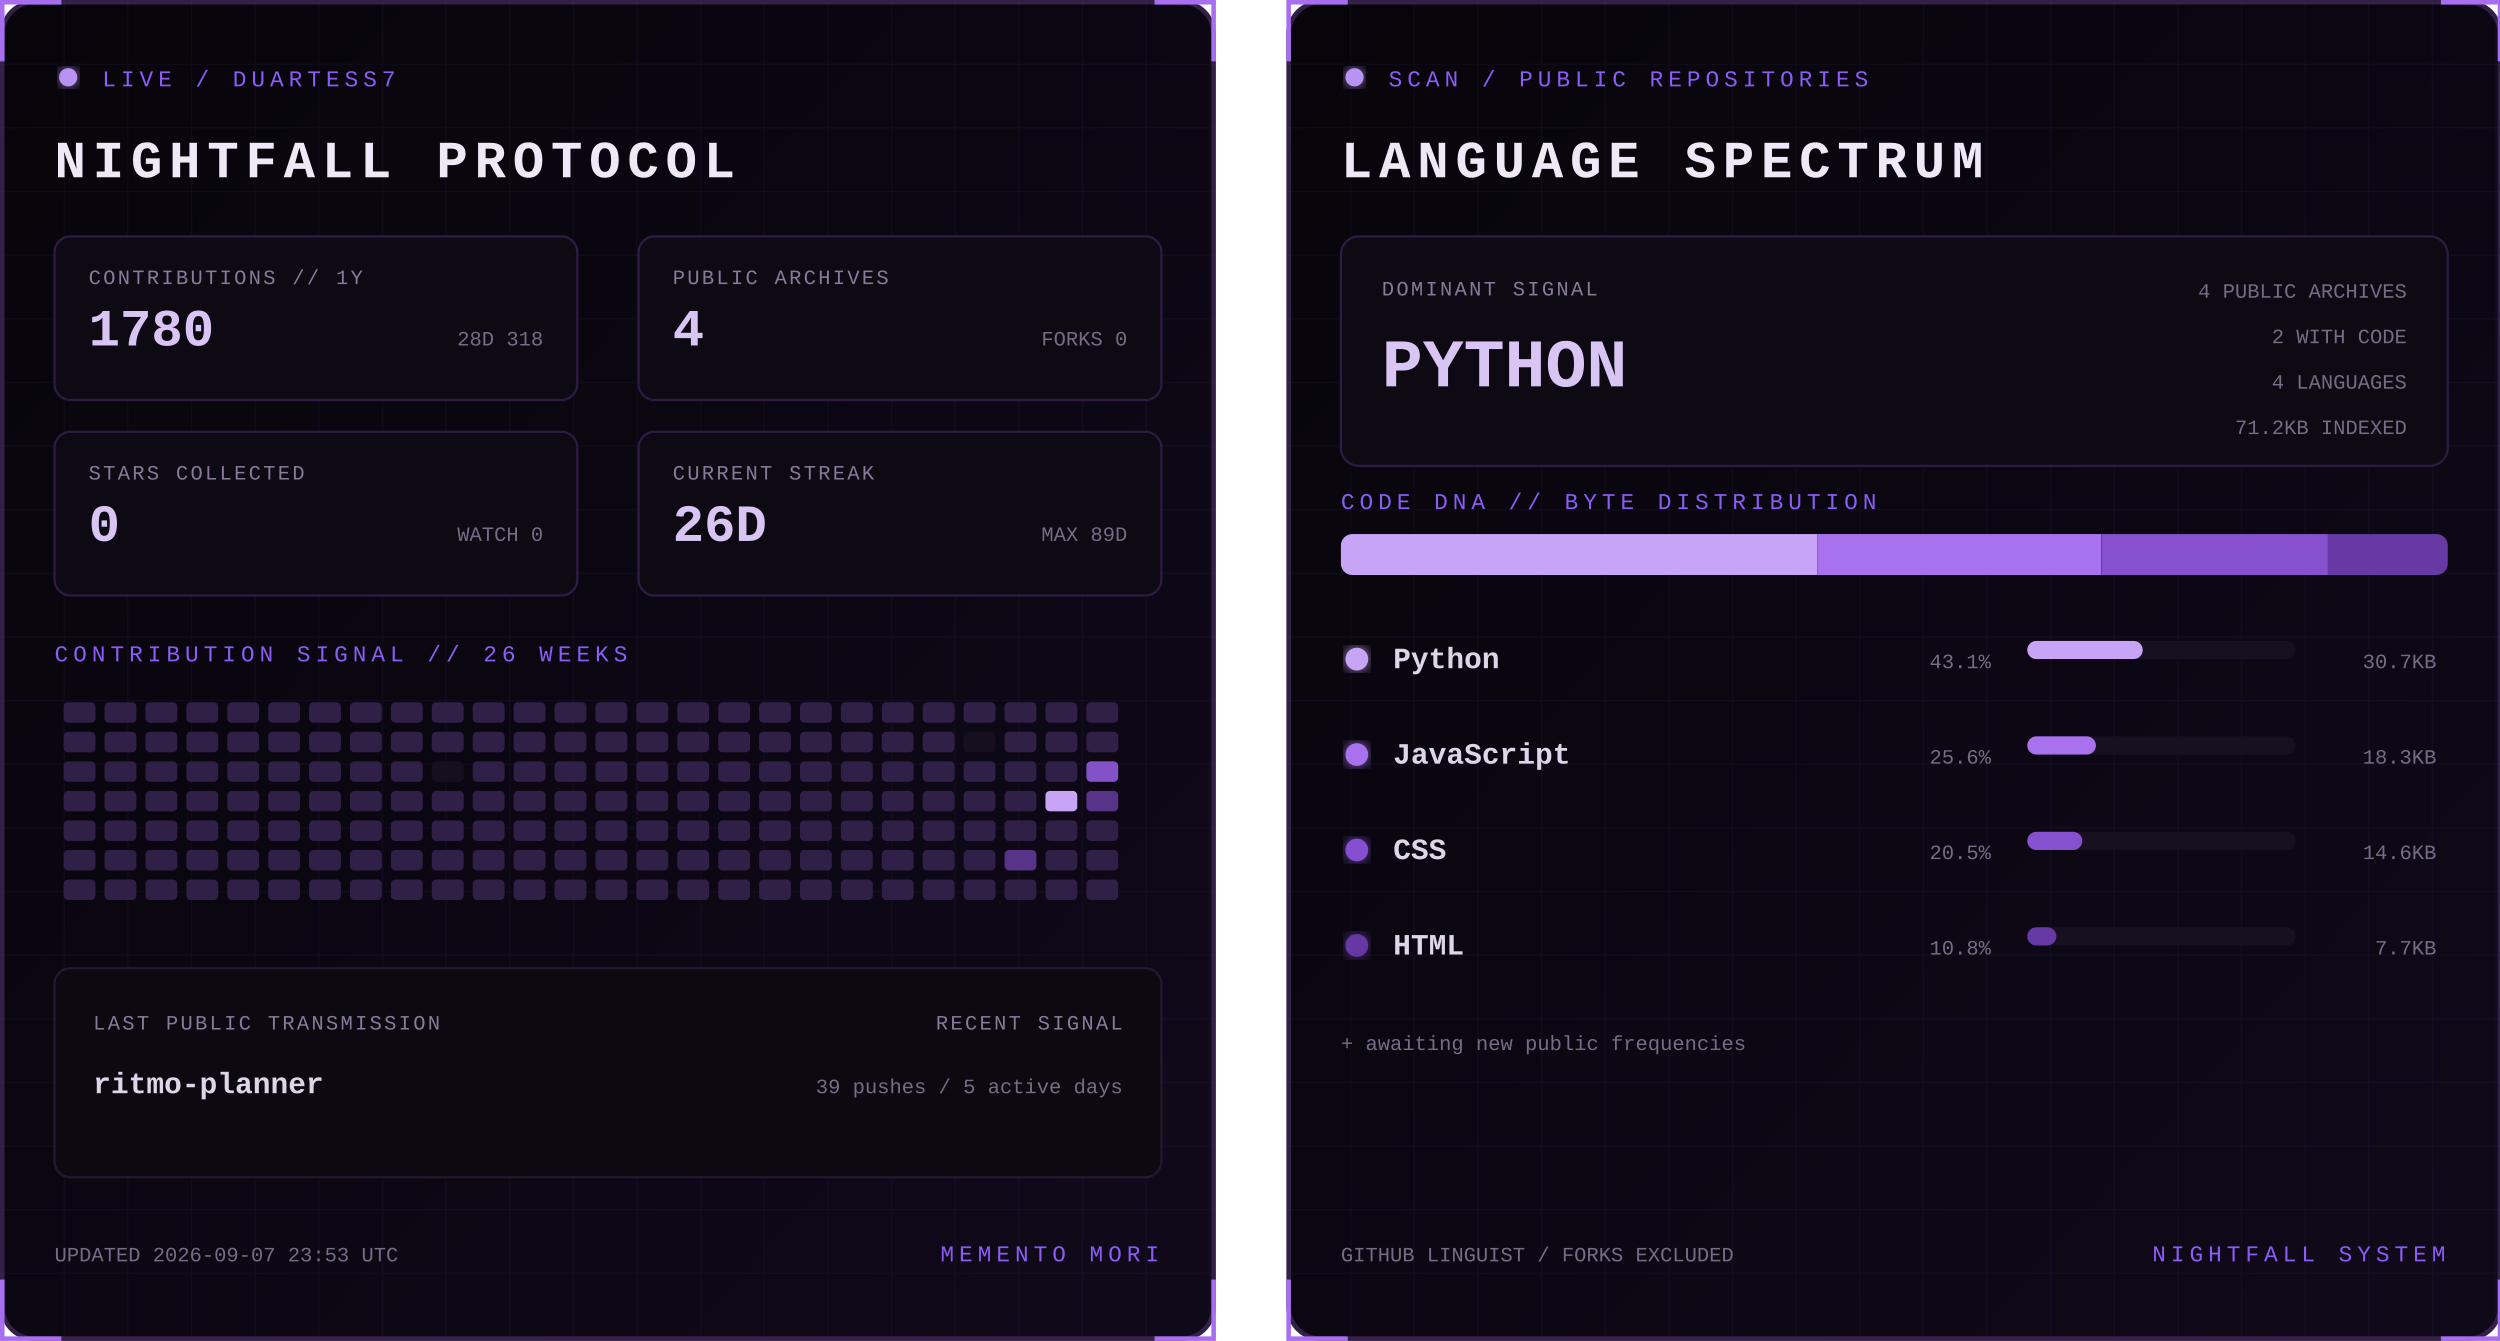
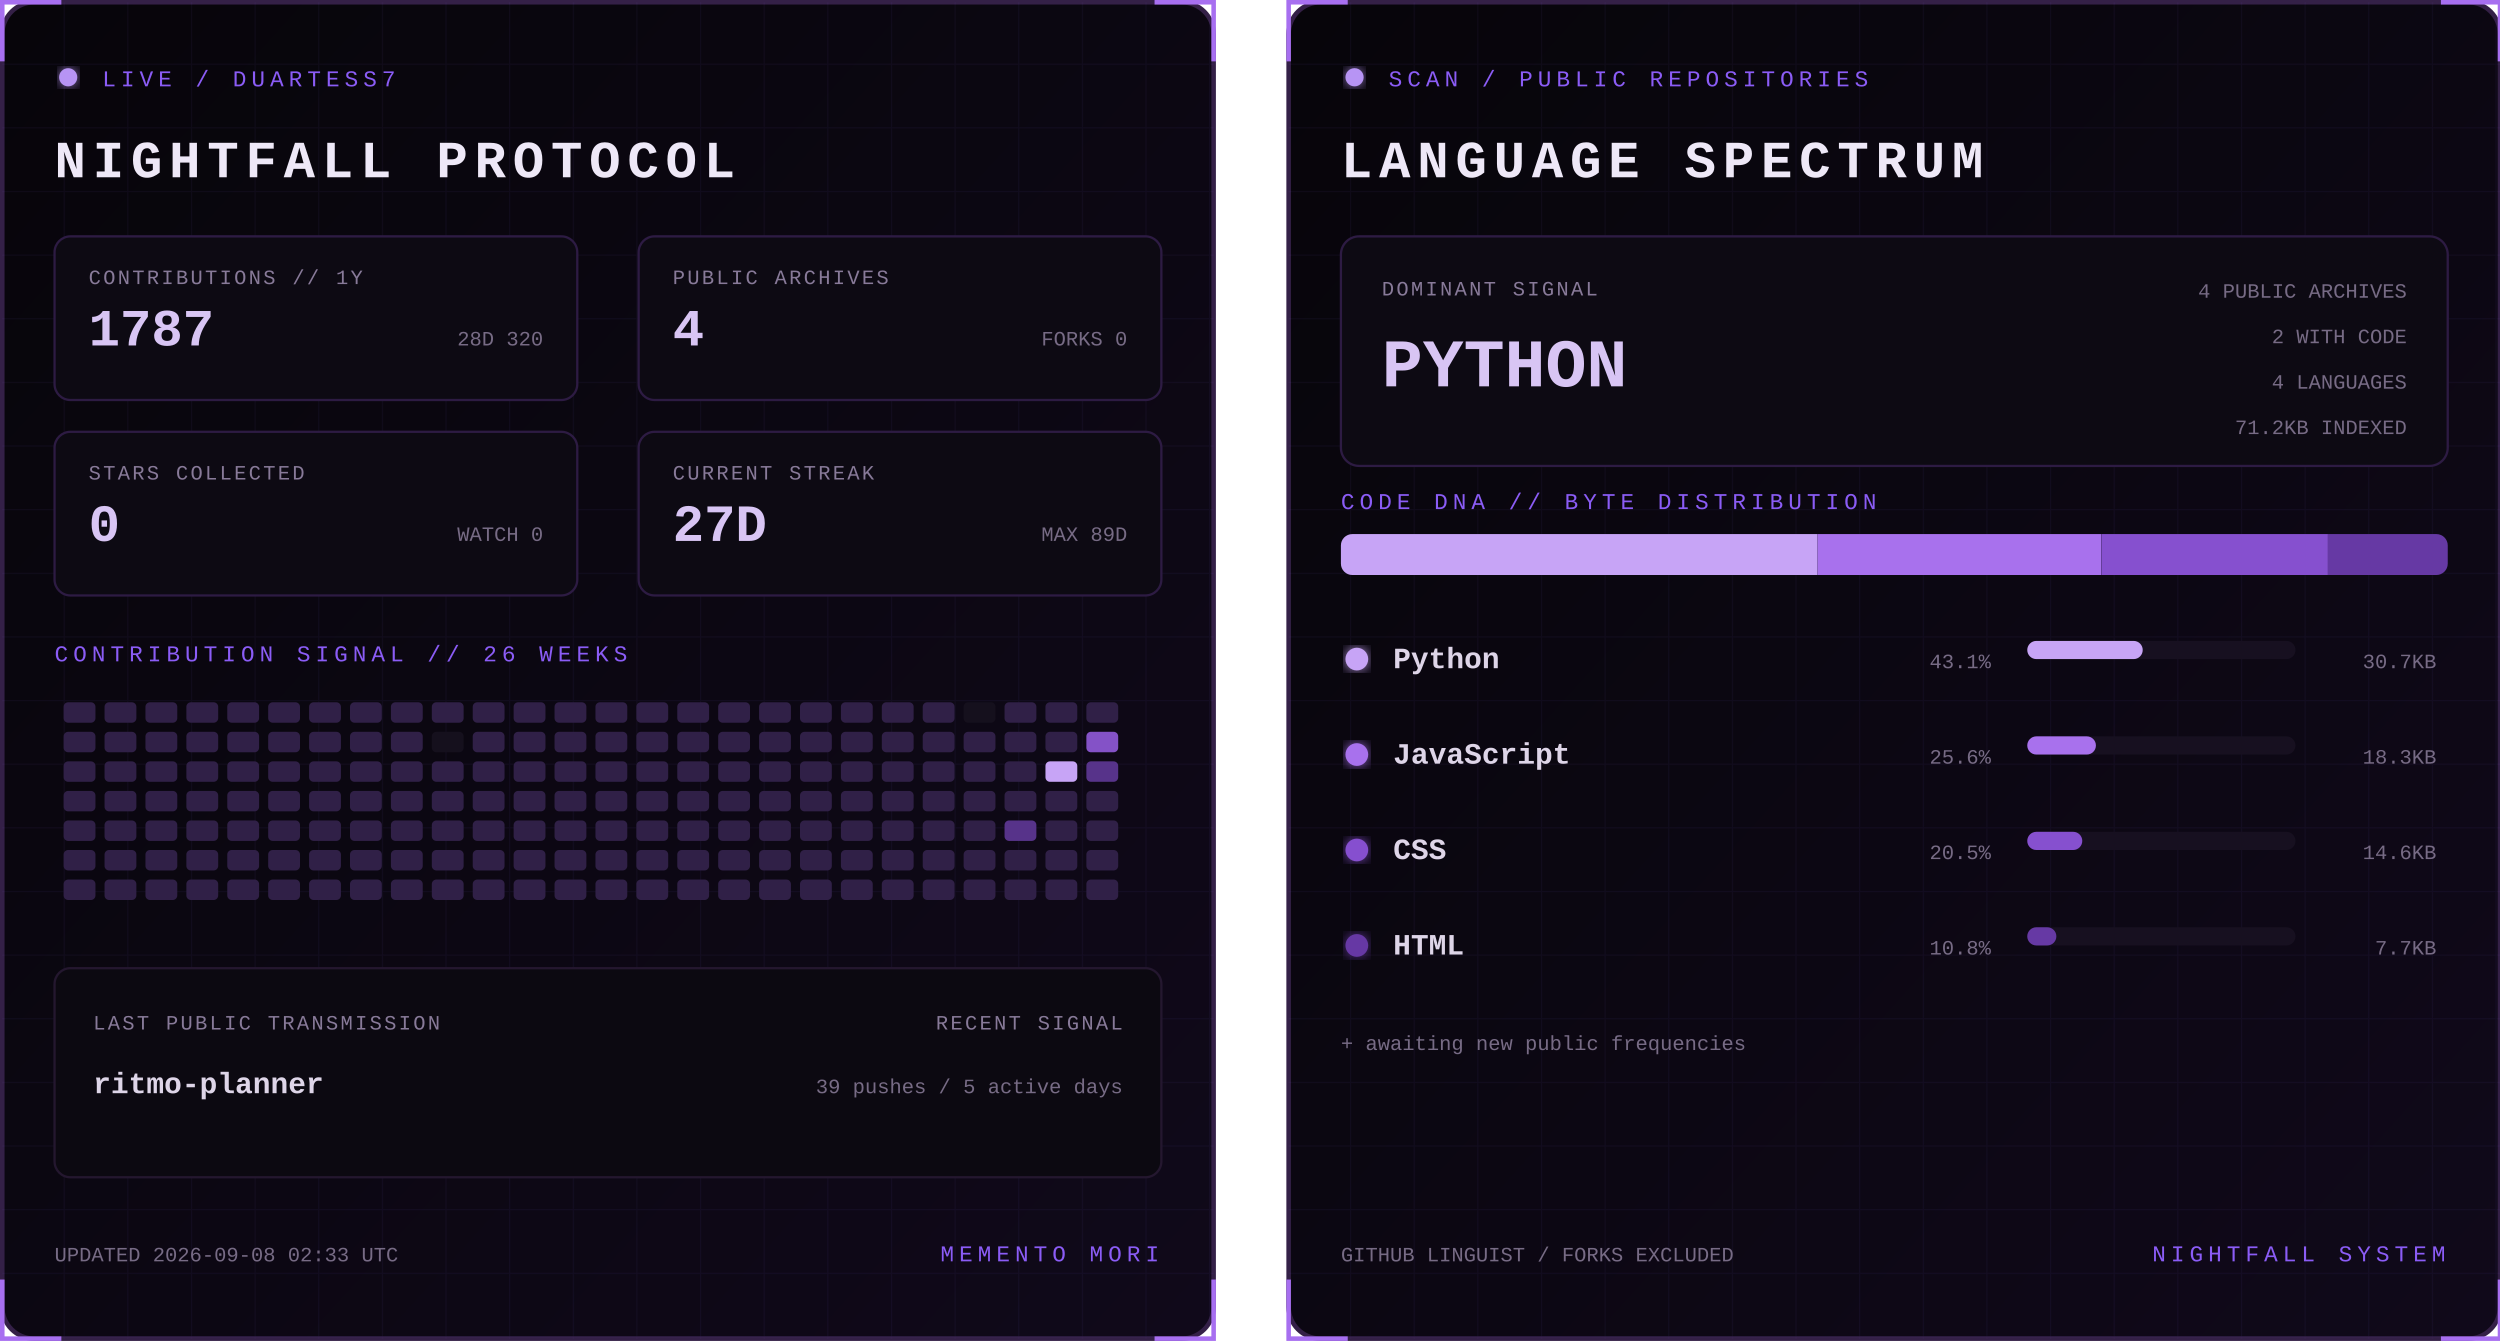
<svg xmlns="http://www.w3.org/2000/svg" width="1100" height="590" viewBox="0 0 1100 590" role="img" aria-labelledby="title desc">
  <defs>
    <linearGradient id="bg" x1="0" y1="0" x2="1" y2="1">
      <stop stop-color="#07050a" />
      <stop offset="1" stop-color="#10091a" />
    </linearGradient>
    <filter id="glow">
      <feGaussianBlur stdDeviation="3" result="b" />
      <feMerge>
        <feMergeNode in="b" />
        <feMergeNode in="SourceGraphic" />
      </feMerge>
    </filter>
    <pattern id="grid" width="28" height="28" patternUnits="userSpaceOnUse">
      <path d="M28 0H0V28" fill="none" stroke="#8b5cf6" stroke-opacity=".055" />
    </pattern>
    <clipPath id="dna">
      <rect x="24" y="235" width="487" height="18" rx="5" />
    </clipPath>
    <style>
      text { font-family: Consolas, 'Courier New', monospace; }
      .kicker { fill:#8b5cf6; font-size:10px; letter-spacing:2.2px; }
      .title { fill:#eee8f7; font-size:23px; font-weight:700; letter-spacing:3px; }
      .label { fill:#887a99; font-size:9px; letter-spacing:1px; }
      .stat { fill:#d8c5f4; font-size:23px; font-weight:700; }
      .detail,.pct { fill:#776b85; font-size:9px; }
      .lang { fill:#ded5e8; font-size:13px; font-weight:700; }
      .hero { fill:#d8c5f4; font-size:30px; font-weight:700; }
      .blink { animation:blink 1.6s step-end infinite; }
      @keyframes blink { 50% { opacity:.25 } }
    </style>
  </defs>
  <g>
    <rect x="1" y="1" width="533" height="588" rx="14" fill="url(#bg)" stroke="#342047" stroke-width="2" />
    <rect x="1" y="1" width="533" height="588" rx="14" fill="url(#grid)" />
    <path d="M27 1H1v26 M508 1h26v26 M534 563v26h-26 M27 589H1v-26" stroke="#a76ff0" stroke-width="2" fill="none" />
    <circle cx="30" cy="34" r="4" fill="#b794f4" filter="url(#glow)" class="blink" />
    <text x="45" y="38" class="kicker">LIVE / DUARTESS7</text>
    <text x="24" y="78" class="title">NIGHTFALL PROTOCOL</text>
    <g transform="translate(24 104)">
      <rect width="230" height="72" rx="7" fill="#0d0a13" stroke="#2d1b43" />
      <text x="15" y="21" class="label">CONTRIBUTIONS // 1Y</text>
-       <text x="15" y="48" class="stat">1780</text>
-       <text x="215" y="48" text-anchor="end" class="detail">28D 318</text>
+       <text x="15" y="48" class="stat">1787</text>
+       <text x="215" y="48" text-anchor="end" class="detail">28D 320</text>
    </g>
    <g transform="translate(281 104)">
      <rect width="230" height="72" rx="7" fill="#0d0a13" stroke="#2d1b43" />
      <text x="15" y="21" class="label">PUBLIC ARCHIVES</text>
      <text x="15" y="48" class="stat">4</text>
      <text x="215" y="48" text-anchor="end" class="detail">FORKS 0</text>
    </g>
    <g transform="translate(24 190)">
      <rect width="230" height="72" rx="7" fill="#0d0a13" stroke="#2d1b43" />
      <text x="15" y="21" class="label">STARS COLLECTED</text>
      <text x="15" y="48" class="stat">0</text>
      <text x="215" y="48" text-anchor="end" class="detail">WATCH 0</text>
    </g>
    <g transform="translate(281 190)">
      <rect width="230" height="72" rx="7" fill="#0d0a13" stroke="#2d1b43" />
      <text x="15" y="21" class="label">CURRENT STREAK</text>
-       <text x="15" y="48" class="stat">26D</text>
+       <text x="15" y="48" class="stat">27D</text>
      <text x="215" y="48" text-anchor="end" class="detail">MAX 89D</text>
    </g>
    <text x="24" y="291" class="kicker">CONTRIBUTION SIGNAL // 26 WEEKS</text>
    <g>
      <rect x="28" y="309" width="14" height="9" rx="2" fill="#302047" />
      <rect x="28" y="322" width="14" height="9" rx="2" fill="#302047" />
      <rect x="28" y="335" width="14" height="9" rx="2" fill="#302047" />
      <rect x="28" y="348" width="14" height="9" rx="2" fill="#302047" />
      <rect x="28" y="361" width="14" height="9" rx="2" fill="#302047" />
      <rect x="28" y="374" width="14" height="9" rx="2" fill="#302047" />
      <rect x="28" y="387" width="14" height="9" rx="2" fill="#302047" />
      <rect x="46" y="309" width="14" height="9" rx="2" fill="#302047" />
      <rect x="46" y="322" width="14" height="9" rx="2" fill="#302047" />
      <rect x="46" y="335" width="14" height="9" rx="2" fill="#302047" />
      <rect x="46" y="348" width="14" height="9" rx="2" fill="#302047" />
      <rect x="46" y="361" width="14" height="9" rx="2" fill="#302047" />
      <rect x="46" y="374" width="14" height="9" rx="2" fill="#302047" />
      <rect x="46" y="387" width="14" height="9" rx="2" fill="#302047" />
      <rect x="64" y="309" width="14" height="9" rx="2" fill="#302047" />
      <rect x="64" y="322" width="14" height="9" rx="2" fill="#302047" />
      <rect x="64" y="335" width="14" height="9" rx="2" fill="#302047" />
      <rect x="64" y="348" width="14" height="9" rx="2" fill="#302047" />
      <rect x="64" y="361" width="14" height="9" rx="2" fill="#302047" />
      <rect x="64" y="374" width="14" height="9" rx="2" fill="#302047" />
      <rect x="64" y="387" width="14" height="9" rx="2" fill="#302047" />
      <rect x="82" y="309" width="14" height="9" rx="2" fill="#302047" />
      <rect x="82" y="322" width="14" height="9" rx="2" fill="#302047" />
      <rect x="82" y="335" width="14" height="9" rx="2" fill="#302047" />
      <rect x="82" y="348" width="14" height="9" rx="2" fill="#302047" />
      <rect x="82" y="361" width="14" height="9" rx="2" fill="#302047" />
      <rect x="82" y="374" width="14" height="9" rx="2" fill="#302047" />
      <rect x="82" y="387" width="14" height="9" rx="2" fill="#302047" />
      <rect x="100" y="309" width="14" height="9" rx="2" fill="#302047" />
      <rect x="100" y="322" width="14" height="9" rx="2" fill="#302047" />
      <rect x="100" y="335" width="14" height="9" rx="2" fill="#302047" />
      <rect x="100" y="348" width="14" height="9" rx="2" fill="#302047" />
      <rect x="100" y="361" width="14" height="9" rx="2" fill="#302047" />
      <rect x="100" y="374" width="14" height="9" rx="2" fill="#302047" />
      <rect x="100" y="387" width="14" height="9" rx="2" fill="#302047" />
      <rect x="118" y="309" width="14" height="9" rx="2" fill="#302047" />
      <rect x="118" y="322" width="14" height="9" rx="2" fill="#302047" />
      <rect x="118" y="335" width="14" height="9" rx="2" fill="#302047" />
      <rect x="118" y="348" width="14" height="9" rx="2" fill="#302047" />
      <rect x="118" y="361" width="14" height="9" rx="2" fill="#302047" />
      <rect x="118" y="374" width="14" height="9" rx="2" fill="#302047" />
      <rect x="118" y="387" width="14" height="9" rx="2" fill="#302047" />
      <rect x="136" y="309" width="14" height="9" rx="2" fill="#302047" />
      <rect x="136" y="322" width="14" height="9" rx="2" fill="#302047" />
      <rect x="136" y="335" width="14" height="9" rx="2" fill="#302047" />
      <rect x="136" y="348" width="14" height="9" rx="2" fill="#302047" />
      <rect x="136" y="361" width="14" height="9" rx="2" fill="#302047" />
      <rect x="136" y="374" width="14" height="9" rx="2" fill="#302047" />
      <rect x="136" y="387" width="14" height="9" rx="2" fill="#302047" />
      <rect x="154" y="309" width="14" height="9" rx="2" fill="#302047" />
      <rect x="154" y="322" width="14" height="9" rx="2" fill="#302047" />
      <rect x="154" y="335" width="14" height="9" rx="2" fill="#302047" />
      <rect x="154" y="348" width="14" height="9" rx="2" fill="#302047" />
      <rect x="154" y="361" width="14" height="9" rx="2" fill="#302047" />
      <rect x="154" y="374" width="14" height="9" rx="2" fill="#302047" />
      <rect x="154" y="387" width="14" height="9" rx="2" fill="#302047" />
      <rect x="172" y="309" width="14" height="9" rx="2" fill="#302047" />
      <rect x="172" y="322" width="14" height="9" rx="2" fill="#302047" />
      <rect x="172" y="335" width="14" height="9" rx="2" fill="#302047" />
      <rect x="172" y="348" width="14" height="9" rx="2" fill="#302047" />
      <rect x="172" y="361" width="14" height="9" rx="2" fill="#302047" />
      <rect x="172" y="374" width="14" height="9" rx="2" fill="#302047" />
      <rect x="172" y="387" width="14" height="9" rx="2" fill="#302047" />
      <rect x="190" y="309" width="14" height="9" rx="2" fill="#302047" />
-       <rect x="190" y="322" width="14" height="9" rx="2" fill="#302047" />
-       <rect x="190" y="335" width="14" height="9" rx="2" fill="#15101d" />
+       <rect x="190" y="322" width="14" height="9" rx="2" fill="#15101d" />
+       <rect x="190" y="335" width="14" height="9" rx="2" fill="#302047" />
      <rect x="190" y="348" width="14" height="9" rx="2" fill="#302047" />
      <rect x="190" y="361" width="14" height="9" rx="2" fill="#302047" />
      <rect x="190" y="374" width="14" height="9" rx="2" fill="#302047" />
      <rect x="190" y="387" width="14" height="9" rx="2" fill="#302047" />
      <rect x="208" y="309" width="14" height="9" rx="2" fill="#302047" />
      <rect x="208" y="322" width="14" height="9" rx="2" fill="#302047" />
      <rect x="208" y="335" width="14" height="9" rx="2" fill="#302047" />
      <rect x="208" y="348" width="14" height="9" rx="2" fill="#302047" />
      <rect x="208" y="361" width="14" height="9" rx="2" fill="#302047" />
      <rect x="208" y="374" width="14" height="9" rx="2" fill="#302047" />
      <rect x="208" y="387" width="14" height="9" rx="2" fill="#302047" />
      <rect x="226" y="309" width="14" height="9" rx="2" fill="#302047" />
      <rect x="226" y="322" width="14" height="9" rx="2" fill="#302047" />
      <rect x="226" y="335" width="14" height="9" rx="2" fill="#302047" />
      <rect x="226" y="348" width="14" height="9" rx="2" fill="#302047" />
      <rect x="226" y="361" width="14" height="9" rx="2" fill="#302047" />
      <rect x="226" y="374" width="14" height="9" rx="2" fill="#302047" />
      <rect x="226" y="387" width="14" height="9" rx="2" fill="#302047" />
      <rect x="244" y="309" width="14" height="9" rx="2" fill="#302047" />
      <rect x="244" y="322" width="14" height="9" rx="2" fill="#302047" />
      <rect x="244" y="335" width="14" height="9" rx="2" fill="#302047" />
      <rect x="244" y="348" width="14" height="9" rx="2" fill="#302047" />
      <rect x="244" y="361" width="14" height="9" rx="2" fill="#302047" />
      <rect x="244" y="374" width="14" height="9" rx="2" fill="#302047" />
      <rect x="244" y="387" width="14" height="9" rx="2" fill="#302047" />
      <rect x="262" y="309" width="14" height="9" rx="2" fill="#302047" />
      <rect x="262" y="322" width="14" height="9" rx="2" fill="#302047" />
      <rect x="262" y="335" width="14" height="9" rx="2" fill="#302047" />
      <rect x="262" y="348" width="14" height="9" rx="2" fill="#302047" />
      <rect x="262" y="361" width="14" height="9" rx="2" fill="#302047" />
      <rect x="262" y="374" width="14" height="9" rx="2" fill="#302047" />
      <rect x="262" y="387" width="14" height="9" rx="2" fill="#302047" />
      <rect x="280" y="309" width="14" height="9" rx="2" fill="#302047" />
      <rect x="280" y="322" width="14" height="9" rx="2" fill="#302047" />
      <rect x="280" y="335" width="14" height="9" rx="2" fill="#302047" />
      <rect x="280" y="348" width="14" height="9" rx="2" fill="#302047" />
      <rect x="280" y="361" width="14" height="9" rx="2" fill="#302047" />
      <rect x="280" y="374" width="14" height="9" rx="2" fill="#302047" />
      <rect x="280" y="387" width="14" height="9" rx="2" fill="#302047" />
      <rect x="298" y="309" width="14" height="9" rx="2" fill="#302047" />
      <rect x="298" y="322" width="14" height="9" rx="2" fill="#302047" />
      <rect x="298" y="335" width="14" height="9" rx="2" fill="#302047" />
      <rect x="298" y="348" width="14" height="9" rx="2" fill="#302047" />
      <rect x="298" y="361" width="14" height="9" rx="2" fill="#302047" />
      <rect x="298" y="374" width="14" height="9" rx="2" fill="#302047" />
      <rect x="298" y="387" width="14" height="9" rx="2" fill="#302047" />
      <rect x="316" y="309" width="14" height="9" rx="2" fill="#302047" />
      <rect x="316" y="322" width="14" height="9" rx="2" fill="#302047" />
      <rect x="316" y="335" width="14" height="9" rx="2" fill="#302047" />
      <rect x="316" y="348" width="14" height="9" rx="2" fill="#302047" />
      <rect x="316" y="361" width="14" height="9" rx="2" fill="#302047" />
      <rect x="316" y="374" width="14" height="9" rx="2" fill="#302047" />
      <rect x="316" y="387" width="14" height="9" rx="2" fill="#302047" />
      <rect x="334" y="309" width="14" height="9" rx="2" fill="#302047" />
      <rect x="334" y="322" width="14" height="9" rx="2" fill="#302047" />
      <rect x="334" y="335" width="14" height="9" rx="2" fill="#302047" />
      <rect x="334" y="348" width="14" height="9" rx="2" fill="#302047" />
      <rect x="334" y="361" width="14" height="9" rx="2" fill="#302047" />
      <rect x="334" y="374" width="14" height="9" rx="2" fill="#302047" />
      <rect x="334" y="387" width="14" height="9" rx="2" fill="#302047" />
      <rect x="352" y="309" width="14" height="9" rx="2" fill="#302047" />
      <rect x="352" y="322" width="14" height="9" rx="2" fill="#302047" />
      <rect x="352" y="335" width="14" height="9" rx="2" fill="#302047" />
      <rect x="352" y="348" width="14" height="9" rx="2" fill="#302047" />
      <rect x="352" y="361" width="14" height="9" rx="2" fill="#302047" />
      <rect x="352" y="374" width="14" height="9" rx="2" fill="#302047" />
      <rect x="352" y="387" width="14" height="9" rx="2" fill="#302047" />
      <rect x="370" y="309" width="14" height="9" rx="2" fill="#302047" />
      <rect x="370" y="322" width="14" height="9" rx="2" fill="#302047" />
      <rect x="370" y="335" width="14" height="9" rx="2" fill="#302047" />
      <rect x="370" y="348" width="14" height="9" rx="2" fill="#302047" />
      <rect x="370" y="361" width="14" height="9" rx="2" fill="#302047" />
      <rect x="370" y="374" width="14" height="9" rx="2" fill="#302047" />
      <rect x="370" y="387" width="14" height="9" rx="2" fill="#302047" />
      <rect x="388" y="309" width="14" height="9" rx="2" fill="#302047" />
      <rect x="388" y="322" width="14" height="9" rx="2" fill="#302047" />
      <rect x="388" y="335" width="14" height="9" rx="2" fill="#302047" />
      <rect x="388" y="348" width="14" height="9" rx="2" fill="#302047" />
      <rect x="388" y="361" width="14" height="9" rx="2" fill="#302047" />
      <rect x="388" y="374" width="14" height="9" rx="2" fill="#302047" />
      <rect x="388" y="387" width="14" height="9" rx="2" fill="#302047" />
      <rect x="406" y="309" width="14" height="9" rx="2" fill="#302047" />
      <rect x="406" y="322" width="14" height="9" rx="2" fill="#302047" />
      <rect x="406" y="335" width="14" height="9" rx="2" fill="#302047" />
      <rect x="406" y="348" width="14" height="9" rx="2" fill="#302047" />
      <rect x="406" y="361" width="14" height="9" rx="2" fill="#302047" />
      <rect x="406" y="374" width="14" height="9" rx="2" fill="#302047" />
      <rect x="406" y="387" width="14" height="9" rx="2" fill="#302047" />
-       <rect x="424" y="309" width="14" height="9" rx="2" fill="#302047" />
-       <rect x="424" y="322" width="14" height="9" rx="2" fill="#15101d" />
+       <rect x="424" y="309" width="14" height="9" rx="2" fill="#15101d" />
+       <rect x="424" y="322" width="14" height="9" rx="2" fill="#302047" />
      <rect x="424" y="335" width="14" height="9" rx="2" fill="#302047" />
      <rect x="424" y="348" width="14" height="9" rx="2" fill="#302047" />
      <rect x="424" y="361" width="14" height="9" rx="2" fill="#302047" />
      <rect x="424" y="374" width="14" height="9" rx="2" fill="#302047" />
      <rect x="424" y="387" width="14" height="9" rx="2" fill="#302047" />
      <rect x="442" y="309" width="14" height="9" rx="2" fill="#302047" />
      <rect x="442" y="322" width="14" height="9" rx="2" fill="#302047" />
      <rect x="442" y="335" width="14" height="9" rx="2" fill="#302047" />
      <rect x="442" y="348" width="14" height="9" rx="2" fill="#302047" />
-       <rect x="442" y="361" width="14" height="9" rx="2" fill="#302047" />
-       <rect x="442" y="374" width="14" height="9" rx="2" fill="#57338a" />
+       <rect x="442" y="361" width="14" height="9" rx="2" fill="#57338a" />
+       <rect x="442" y="374" width="14" height="9" rx="2" fill="#302047" />
      <rect x="442" y="387" width="14" height="9" rx="2" fill="#302047" />
      <rect x="460" y="309" width="14" height="9" rx="2" fill="#302047" />
      <rect x="460" y="322" width="14" height="9" rx="2" fill="#302047" />
-       <rect x="460" y="335" width="14" height="9" rx="2" fill="#302047" />
-       <rect x="460" y="348" width="14" height="9" rx="2" fill="#c7a4f6" />
+       <rect x="460" y="335" width="14" height="9" rx="2" fill="#c7a4f6" />
+       <rect x="460" y="348" width="14" height="9" rx="2" fill="#302047" />
      <rect x="460" y="361" width="14" height="9" rx="2" fill="#302047" />
      <rect x="460" y="374" width="14" height="9" rx="2" fill="#302047" />
      <rect x="460" y="387" width="14" height="9" rx="2" fill="#302047" />
      <rect x="478" y="309" width="14" height="9" rx="2" fill="#302047" />
-       <rect x="478" y="322" width="14" height="9" rx="2" fill="#302047" />
-       <rect x="478" y="335" width="14" height="9" rx="2" fill="#8452c7" />
-       <rect x="478" y="348" width="14" height="9" rx="2" fill="#57338a" />
+       <rect x="478" y="322" width="14" height="9" rx="2" fill="#8452c7" />
+       <rect x="478" y="335" width="14" height="9" rx="2" fill="#57338a" />
+       <rect x="478" y="348" width="14" height="9" rx="2" fill="#302047" />
      <rect x="478" y="361" width="14" height="9" rx="2" fill="#302047" />
      <rect x="478" y="374" width="14" height="9" rx="2" fill="#302047" />
      <rect x="478" y="387" width="14" height="9" rx="2" fill="#302047" />
    </g>
    <rect x="24" y="426" width="487" height="92" rx="7" fill="#0c0911" stroke="#24172f" />
    <text x="41" y="453" class="label">LAST PUBLIC TRANSMISSION</text>
    <text x="41" y="481" class="lang">ritmo-planner</text>
    <text x="494" y="453" text-anchor="end" class="label">RECENT SIGNAL</text>
    <text x="494" y="481" text-anchor="end" class="detail">39 pushes / 5 active days</text>
-     <text x="24" y="555" class="detail">UPDATED 2026-09-07 23:53 UTC</text>
+     <text x="24" y="555" class="detail">UPDATED 2026-09-08 02:33 UTC</text>
    <text x="510" y="555" text-anchor="end" class="kicker">MEMENTO MORI</text>
  </g>
  <g transform="translate(566)">
    <rect x="1" y="1" width="533" height="588" rx="14" fill="url(#bg)" stroke="#342047" stroke-width="2" />
    <rect x="1" y="1" width="533" height="588" rx="14" fill="url(#grid)" />
    <path d="M27 1H1v26 M508 1h26v26 M534 563v26h-26 M27 589H1v-26" stroke="#a76ff0" stroke-width="2" fill="none" />
    <circle cx="30" cy="34" r="4" fill="#b794f4" filter="url(#glow)" class="blink" />
    <text x="45" y="38" class="kicker">SCAN / PUBLIC REPOSITORIES</text>
    <text x="24" y="78" class="title">LANGUAGE SPECTRUM</text>
    <rect x="24" y="104" width="487" height="101" rx="8" fill="#0d0a13" stroke="#2d1b43" />
    <text x="42" y="130" class="label">DOMINANT SIGNAL</text>
    <text x="42" y="170" class="hero">PYTHON</text>
    <text x="493" y="131" text-anchor="end" class="detail">4 PUBLIC ARCHIVES</text>
    <text x="493" y="151" text-anchor="end" class="detail">2 WITH CODE</text>
    <text x="493" y="171" text-anchor="end" class="detail">4 LANGUAGES</text>
    <text x="493" y="191" text-anchor="end" class="detail">71.2KB INDEXED</text>
    <text x="24" y="224" class="kicker">CODE DNA // BYTE DISTRIBUTION</text>
    <rect x="24" y="235" width="487" height="18" rx="5" fill="#171020" />
    <g clip-path="url(#dna)">
      <rect x="24.0" y="235" width="209.7" height="18" fill="#c7a4f6" />
      <rect x="233.7" y="235" width="124.8" height="18" fill="#a871ed" />
      <rect x="358.6" y="235" width="99.7" height="18" fill="#8650cf" />
      <rect x="458.2" y="235" width="52.8" height="18" fill="#6639a4" />
    </g>
    <circle cx="31" cy="290" r="5" fill="#c7a4f6" filter="url(#glow)" />
    <text x="47" y="294" class="lang">Python</text>
    <text x="310" y="294" text-anchor="end" class="pct">43.1%</text>
    <rect x="326" y="282" width="118" height="8" rx="4" fill="#171020" />
    <rect x="326" y="282" width="50.8" height="8" rx="4" fill="#c7a4f6" />
    <text x="506" y="294" text-anchor="end" class="detail">30.7KB</text>
    <circle cx="31" cy="332" r="5" fill="#a871ed" filter="url(#glow)" />
    <text x="47" y="336" class="lang">JavaScript</text>
    <text x="310" y="336" text-anchor="end" class="pct">25.6%</text>
    <rect x="326" y="324" width="118" height="8" rx="4" fill="#171020" />
    <rect x="326" y="324" width="30.2" height="8" rx="4" fill="#a871ed" />
    <text x="506" y="336" text-anchor="end" class="detail">18.3KB</text>
    <circle cx="31" cy="374" r="5" fill="#8650cf" filter="url(#glow)" />
    <text x="47" y="378" class="lang">CSS</text>
    <text x="310" y="378" text-anchor="end" class="pct">20.5%</text>
    <rect x="326" y="366" width="118" height="8" rx="4" fill="#171020" />
    <rect x="326" y="366" width="24.2" height="8" rx="4" fill="#8650cf" />
    <text x="506" y="378" text-anchor="end" class="detail">14.6KB</text>
    <circle cx="31" cy="416" r="5" fill="#6639a4" filter="url(#glow)" />
    <text x="47" y="420" class="lang">HTML</text>
    <text x="310" y="420" text-anchor="end" class="pct">10.8%</text>
    <rect x="326" y="408" width="118" height="8" rx="4" fill="#171020" />
    <rect x="326" y="408" width="12.8" height="8" rx="4" fill="#6639a4" />
    <text x="506" y="420" text-anchor="end" class="detail">7.7KB</text>
    <text x="24" y="462" class="detail">+ awaiting new public frequencies</text>
    <text x="24" y="555" class="detail">GITHUB LINGUIST / FORKS EXCLUDED</text>
    <text x="510" y="555" text-anchor="end" class="kicker">NIGHTFALL SYSTEM</text>
  </g>
</svg>
